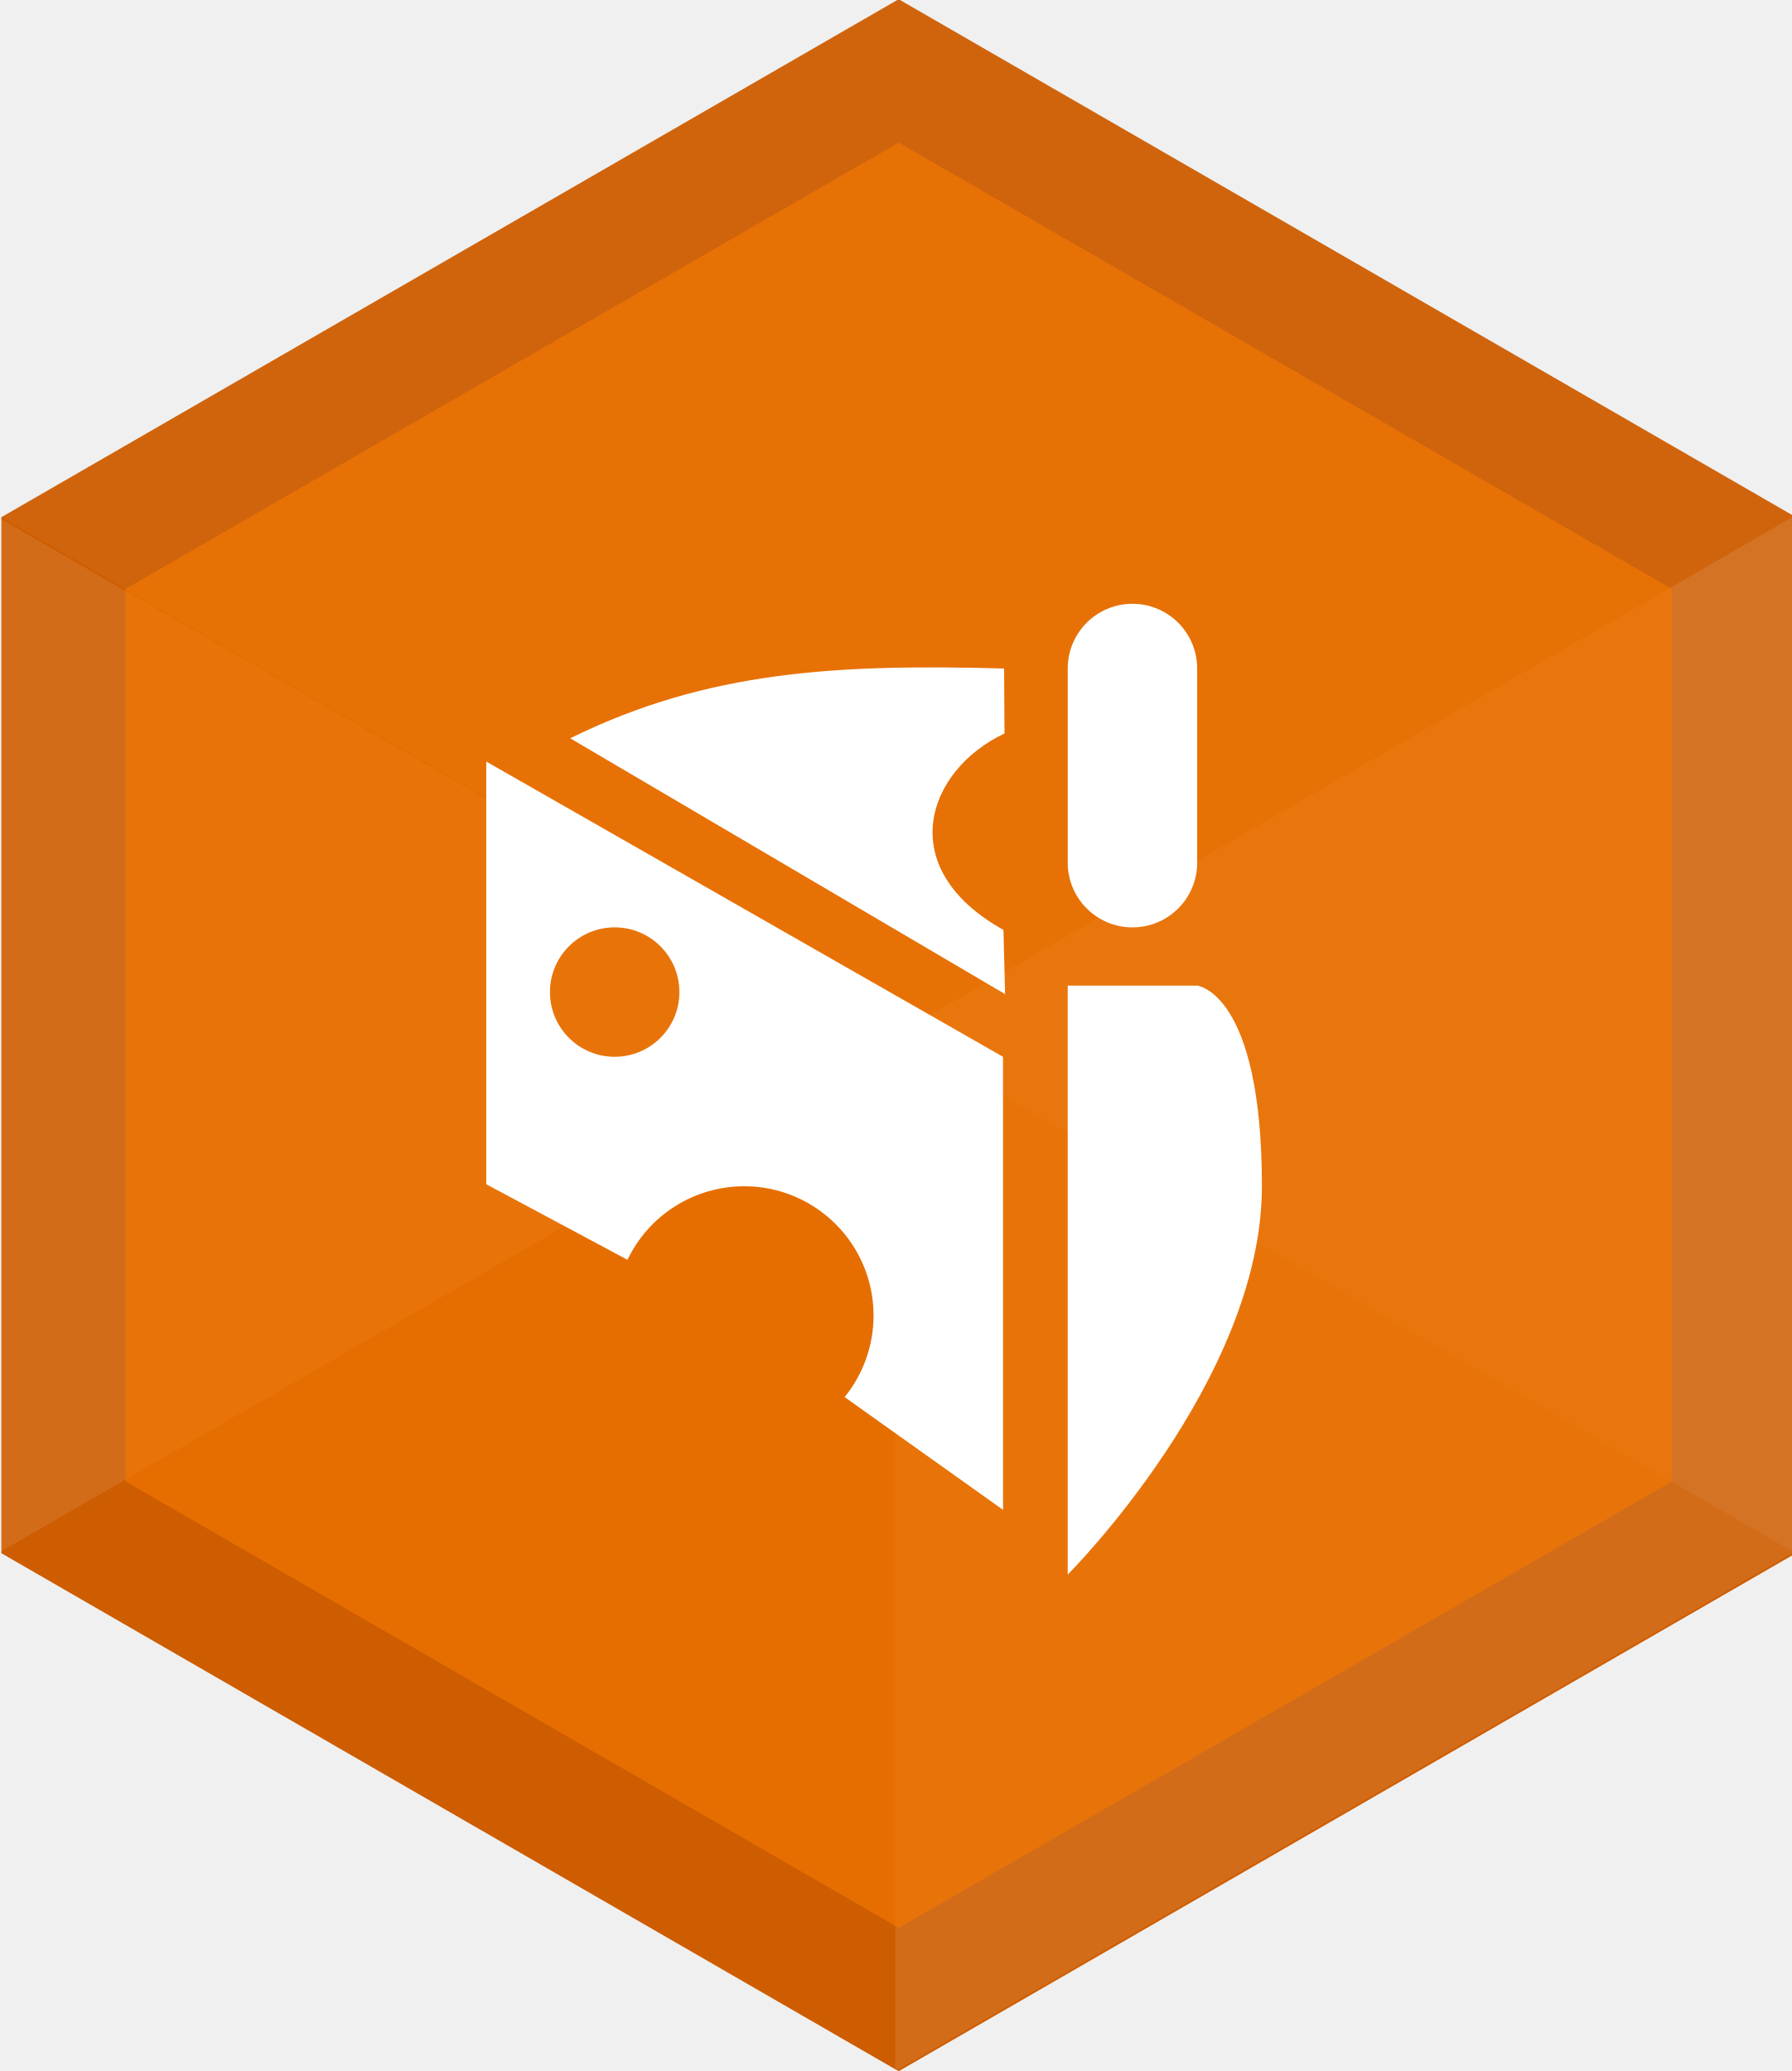
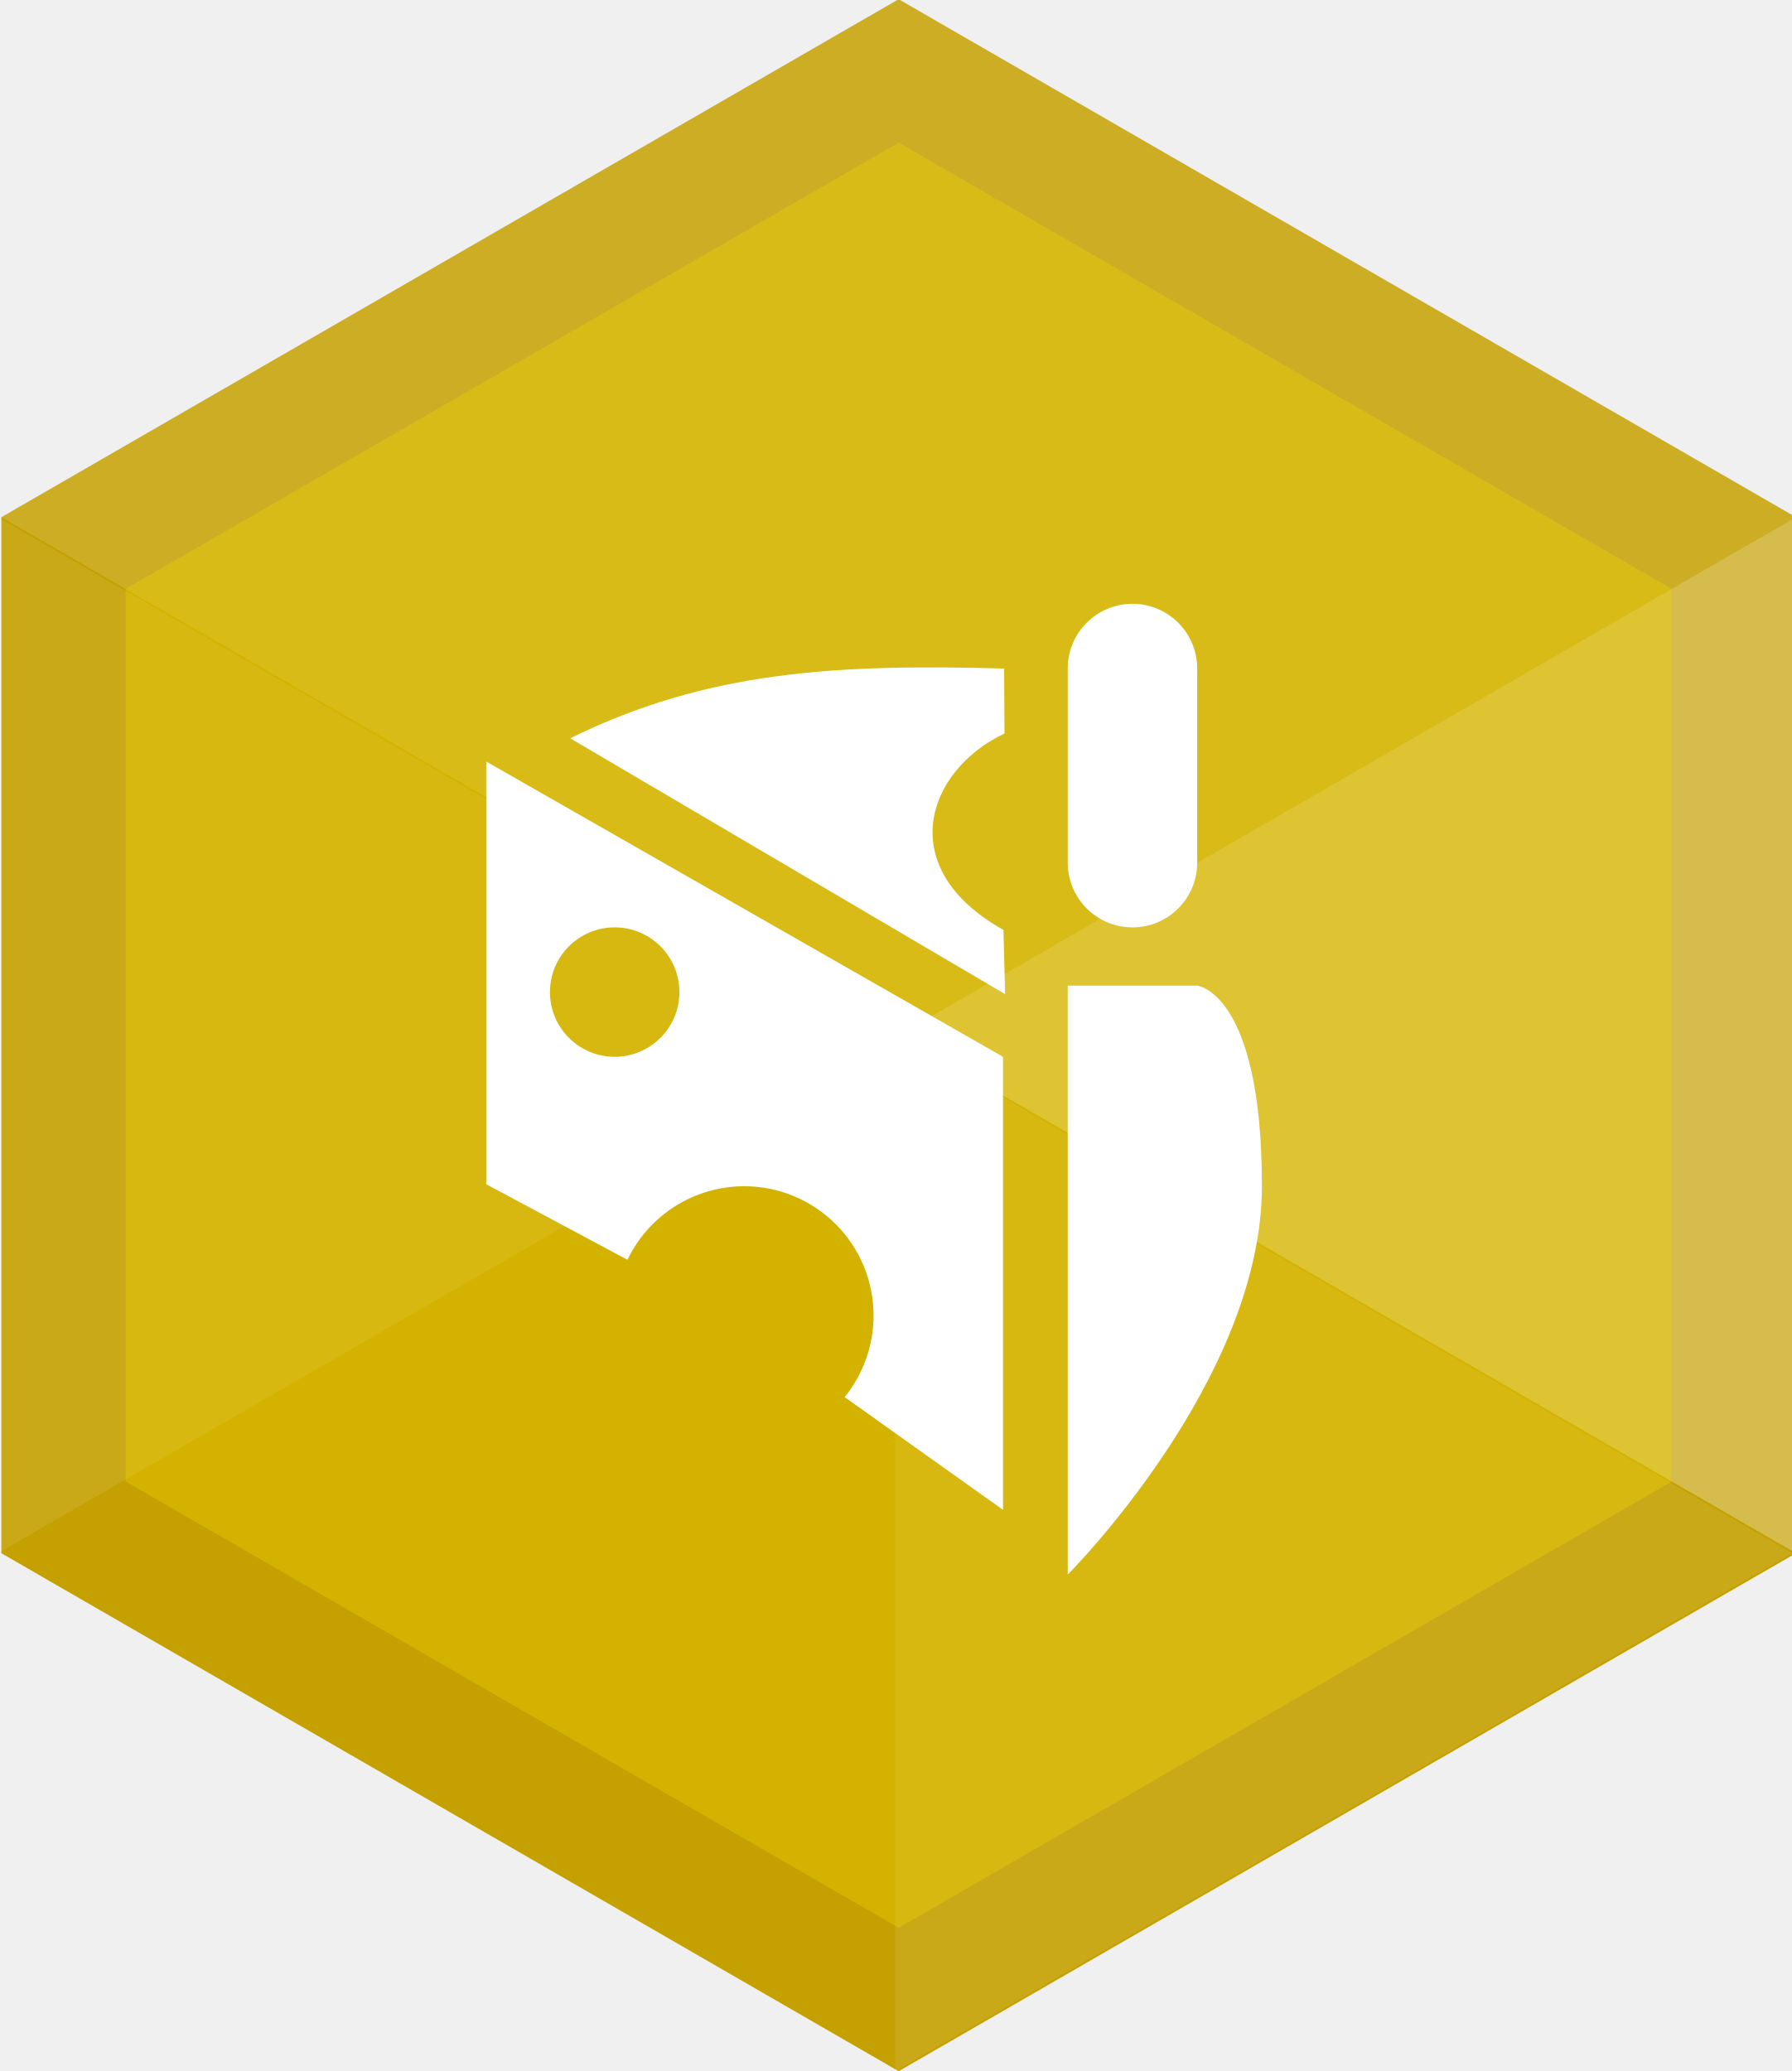
<svg xmlns="http://www.w3.org/2000/svg" width="43.942mm" height="50.8mm" viewBox="0 0 43.942 50.8" version="1.1" id="svg8">
  <defs id="defs2">
    <clipPath clipPathUnits="userSpaceOnUse" id="clipPath11622">
      <g transform="matrix(0.9696837,0,0,0.9696837,2344.661,919.3584)" id="g11624">
        <g id="g11626">
          <path style="fill:#2e3436" d="m -1380.549,-396.694 c -11.948,0 -14.193,17.022 -7.469,17.022 6.721,0.001 19.421,-17.022 7.469,-17.022 z" id="path11628" />
          <path style="fill:#2e3436" d="m -1400.394,-381.782 c 3.582,0.22 7.508,-13.66 0.78,-12.788 -6.726,0.873 -4.361,12.571 -0.78,12.788 z" id="path11630" />
          <path style="fill:#2e3436" d="m -1416.799,-373.157 c 2.545,-1.122 0.327,-12.084 -4.003,-9.092 -4.327,2.991 1.458,10.212 4.003,9.092 z" id="path11632" />
          <path style="fill:#2e3436" d="m -1409.627,-378.894 c 3.032,-0.619 3.197,-13.05 -2.206,-10.82 -5.406,2.23 -0.821,11.438 2.206,10.82 z" id="path11634" />
          <path style="fill:#2e3436" d="m -1393.798,-351.072 c 0.537,4.105 -3.014,6.134 -6.491,3.487 -11.07,-8.428 18.329,-12.634 16.39,-24.147 -1.606,-9.558 -30.933,-6.617 -34.273,8.34 -2.261,10.114 9.305,24.147 21.371,24.147 5.938,0 12.785,-5.361 14.067,-12.151 0.977,-5.179 -11.514,-3.102 -11.064,0.324 z" id="path11636" />
        </g>
      </g>
    </clipPath>
  </defs>
  <g id="layer1" transform="translate(0,-246.2)">
-     <path style="color:#000000;clip-rule:nonzero;display:inline;overflow:visible;visibility:visible;opacity:1;isolation:auto;mix-blend-mode:normal;color-interpolation:sRGB;color-interpolation-filters:linearRGB;solid-color:#000000;solid-opacity:1;vector-effect:none;fill:#ce5c00;fill-opacity:1;fill-rule:nonzero;stroke:none;stroke-width:3.016;stroke-linecap:butt;stroke-linejoin:miter;stroke-miterlimit:4;stroke-dasharray:none;stroke-dashoffset:0;stroke-opacity:1;marker:none;marker-start:none;marker-mid:none;marker-end:none;paint-order:normal;color-rendering:auto;image-rendering:auto;shape-rendering:auto;text-rendering:auto;enable-background:accumulate" id="path7642" d="m 44.049,284.299 -22.008,12.706 -22.008,-12.706 1.1e-7,-25.412 22.008,-12.706 22.008,12.706 z" />
-     <path style="color:#000000;clip-rule:nonzero;display:inline;overflow:visible;visibility:visible;opacity:0.271;isolation:auto;mix-blend-mode:normal;color-interpolation:sRGB;color-interpolation-filters:linearRGB;solid-color:#000000;solid-opacity:1;vector-effect:none;fill:#ffffff;fill-opacity:0.185;fill-rule:nonzero;stroke:none;stroke-width:0.612;stroke-linecap:butt;stroke-linejoin:miter;stroke-miterlimit:4;stroke-dasharray:none;stroke-dashoffset:0;stroke-opacity:1;marker:none;marker-start:none;marker-mid:none;marker-end:none;paint-order:normal;color-rendering:auto;image-rendering:auto;shape-rendering:auto;text-rendering:auto;enable-background:accumulate;font-variant-east_asian:normal" d="M 22.042,246.181 0.034,258.887 44.049,284.299 v -25.412 z" id="path10850" />
+     <path style="color:#000000;clip-rule:nonzero;display:inline;overflow:visible;visibility:visible;opacity:1;isolation:auto;mix-blend-mode:normal;color-interpolation:sRGB;color-interpolation-filters:linearRGB;solid-color:#000000;solid-opacity:1;vector-effect:none;fill:#c4a000;fill-opacity:1;fill-rule:nonzero;stroke:none;stroke-width:3.016;stroke-linecap:butt;stroke-linejoin:miter;stroke-miterlimit:4;stroke-dasharray:none;stroke-dashoffset:0;stroke-opacity:1;marker:none;marker-start:none;marker-mid:none;marker-end:none;paint-order:normal;color-rendering:auto;image-rendering:auto;shape-rendering:auto;text-rendering:auto;enable-background:accumulate" id="path7642" d="m 44.049,284.299 -22.008,12.706 -22.008,-12.706 1.1e-7,-25.412 22.008,-12.706 22.008,12.706 z" />
+     <path style="color:#000000;clip-rule:nonzero;display:inline;overflow:visible;visibility:visible;opacity:0.762;isolation:auto;mix-blend-mode:normal;color-interpolation:sRGB;color-interpolation-filters:linearRGB;solid-color:#000000;solid-opacity:1;vector-effect:none;fill:#ffffff;fill-opacity:0.185;fill-rule:nonzero;stroke:none;stroke-width:0.612;stroke-linecap:butt;stroke-linejoin:miter;stroke-miterlimit:4;stroke-dasharray:none;stroke-dashoffset:0;stroke-opacity:1;marker:none;marker-start:none;marker-mid:none;marker-end:none;paint-order:normal;color-rendering:auto;image-rendering:auto;shape-rendering:auto;text-rendering:auto;enable-background:accumulate;font-variant-east_asian:normal" d="M 22.042,246.181 0.034,258.887 44.049,284.299 v -25.412 z" id="path10850" />
    <path style="color:#000000;clip-rule:nonzero;display:inline;overflow:visible;visibility:visible;opacity:0.1;isolation:auto;mix-blend-mode:normal;color-interpolation:sRGB;color-interpolation-filters:linearRGB;solid-color:#000000;solid-opacity:1;vector-effect:none;fill:#ffffff;fill-opacity:1;fill-rule:nonzero;stroke:none;stroke-width:0.612;stroke-linecap:butt;stroke-linejoin:miter;stroke-miterlimit:4;stroke-dasharray:none;stroke-dashoffset:0;stroke-opacity:1;marker:none;marker-start:none;marker-mid:none;marker-end:none;paint-order:normal;color-rendering:auto;image-rendering:auto;shape-rendering:auto;text-rendering:auto;enable-background:accumulate" d="m 21.955,271.593 22.007,12.706 -22.007,12.706 z" id="path10866" />
-     <path id="path10885" d="m 43.963,258.887 -22.007,12.706 22.007,12.706 z" style="color:#000000;clip-rule:nonzero;display:inline;overflow:visible;visibility:visible;opacity:0.1;isolation:auto;mix-blend-mode:normal;color-interpolation:sRGB;color-interpolation-filters:linearRGB;solid-color:#000000;solid-opacity:1;vector-effect:none;fill:#ffffff;fill-opacity:1;fill-rule:nonzero;stroke:none;stroke-width:0.612;stroke-linecap:butt;stroke-linejoin:miter;stroke-miterlimit:4;stroke-dasharray:none;stroke-dashoffset:0;stroke-opacity:1;marker:none;marker-start:none;marker-mid:none;marker-end:none;paint-order:normal;color-rendering:auto;image-rendering:auto;shape-rendering:auto;text-rendering:auto;enable-background:accumulate" />
+     <path id="path10885" d="m 44.049,258.887 -22.007,12.706 22.007,12.706 z" style="color:#000000;clip-rule:nonzero;display:inline;overflow:visible;visibility:visible;opacity:0.19;isolation:auto;mix-blend-mode:normal;color-interpolation:sRGB;color-interpolation-filters:linearRGB;solid-color:#000000;solid-opacity:1;vector-effect:none;fill:#ffffff;fill-opacity:1;fill-rule:nonzero;stroke:none;stroke-width:0.612;stroke-linecap:butt;stroke-linejoin:miter;stroke-miterlimit:4;stroke-dasharray:none;stroke-dashoffset:0;stroke-opacity:1;marker:none;marker-start:none;marker-mid:none;marker-end:none;paint-order:normal;color-rendering:auto;image-rendering:auto;shape-rendering:auto;text-rendering:auto;enable-background:accumulate" />
    <path id="path10887" d="m -0.052,258.887 22.007,12.706 -22.007,12.706 z" style="color:#000000;clip-rule:nonzero;display:inline;overflow:visible;visibility:visible;opacity:0.1;isolation:auto;mix-blend-mode:normal;color-interpolation:sRGB;color-interpolation-filters:linearRGB;solid-color:#000000;solid-opacity:1;vector-effect:none;fill:#ffffff;fill-opacity:1;fill-rule:nonzero;stroke:none;stroke-width:0.612;stroke-linecap:butt;stroke-linejoin:miter;stroke-miterlimit:4;stroke-dasharray:none;stroke-dashoffset:0;stroke-opacity:1;marker:none;marker-start:none;marker-mid:none;marker-end:none;paint-order:normal;color-rendering:auto;image-rendering:auto;shape-rendering:auto;text-rendering:auto;enable-background:accumulate" />
-     <path d="m 41.003,282.54 -18.961,10.947 -18.961,-10.947 1e-7,-21.895 18.961,-10.947 18.961,10.947 z" id="path13567" style="color:#000000;clip-rule:nonzero;display:inline;overflow:visible;visibility:visible;opacity:1;isolation:auto;mix-blend-mode:normal;color-interpolation:sRGB;color-interpolation-filters:linearRGB;solid-color:#000000;solid-opacity:1;vector-effect:none;fill:#f57900;fill-opacity:0.638;fill-rule:nonzero;stroke:none;stroke-width:2.598;stroke-linecap:butt;stroke-linejoin:miter;stroke-miterlimit:4;stroke-dasharray:none;stroke-dashoffset:0;stroke-opacity:1;marker:none;marker-start:none;marker-mid:none;marker-end:none;paint-order:normal;color-rendering:auto;image-rendering:auto;shape-rendering:auto;text-rendering:auto;enable-background:accumulate" />
+     <path d="m 41.003,282.54 -18.961,10.947 -18.961,-10.947 1e-7,-21.895 18.961,-10.947 18.961,10.947 z" id="path13567" style="color:#000000;clip-rule:nonzero;display:inline;overflow:visible;visibility:visible;opacity:1;isolation:auto;mix-blend-mode:normal;color-interpolation:sRGB;color-interpolation-filters:linearRGB;solid-color:#000000;solid-opacity:1;vector-effect:none;fill:#edd400;fill-opacity:0.35;fill-rule:nonzero;stroke:none;stroke-width:2.598;stroke-linecap:butt;stroke-linejoin:miter;stroke-miterlimit:4;stroke-dasharray:none;stroke-dashoffset:0;stroke-opacity:1;marker:none;marker-start:none;marker-mid:none;marker-end:none;paint-order:normal;color-rendering:auto;image-rendering:auto;shape-rendering:auto;text-rendering:auto;enable-background:accumulate" />
    <g style="display:inline;fill:#ffffff" id="g20013" transform="matrix(1.5875,0,0,1.5875,-463.5555,-193.0398)">
      <path style="display:inline;fill:#ffffff;fill-opacity:1;stroke:none;stroke-width:1px;stroke-linecap:butt;stroke-linejoin:miter;stroke-opacity:1" d="m 24.016,285.438 v 6.531 l 2.182,1.168 C 26.529,292.443 27.23,292.001 28,292 c 1.105,0 2,0.895 2,2 -6.3e-4,0.458 -0.159,0.902 -0.447,1.258 L 32,297 v -7 z M 26,288 a 1,1 0 0 1 1,1 1,1 0 0 1 -1,1 1,1 0 0 1 -1,-1 1,1 0 0 1 1,-1 z" transform="translate(275.5002,3.01558)" id="path20585" />
      <path style="display:inline;fill:#ffffff;fill-opacity:1;stroke:none;stroke-width:1px;stroke-linecap:butt;stroke-linejoin:miter;stroke-opacity:1" d="m 300.813,288.094 6.719,3.953 -0.025,-0.992 c -1.718,-0.958 -1.183,-2.471 0.016,-3.035 l -0.006,-1.004 c -2.549,-0.069 -4.572,0.026 -6.703,1.078 z" id="path20587" />
      <path style="display:inline;opacity:1;fill:#ffffff;fill-opacity:1;stroke:none;stroke-width:1;stroke-linecap:round;stroke-linejoin:miter;stroke-miterlimit:4;stroke-dasharray:none;stroke-dashoffset:0;stroke-opacity:1" d="m 308.5,291.916 v 9.1 c 0,0 3,-3 3,-6 0,-3 -1,-3.1 -1,-3.1 z" id="path20595" />
      <rect style="display:inline;opacity:1;fill:#ffffff;fill-opacity:1;stroke:none;stroke-width:1;stroke-linecap:round;stroke-linejoin:miter;stroke-miterlimit:4;stroke-dasharray:none;stroke-dashoffset:0;stroke-opacity:1" id="rect20597" width="2" height="5" x="308.5" y="286.016" rx="1" ry="1" />
    </g>
  </g>
</svg>
